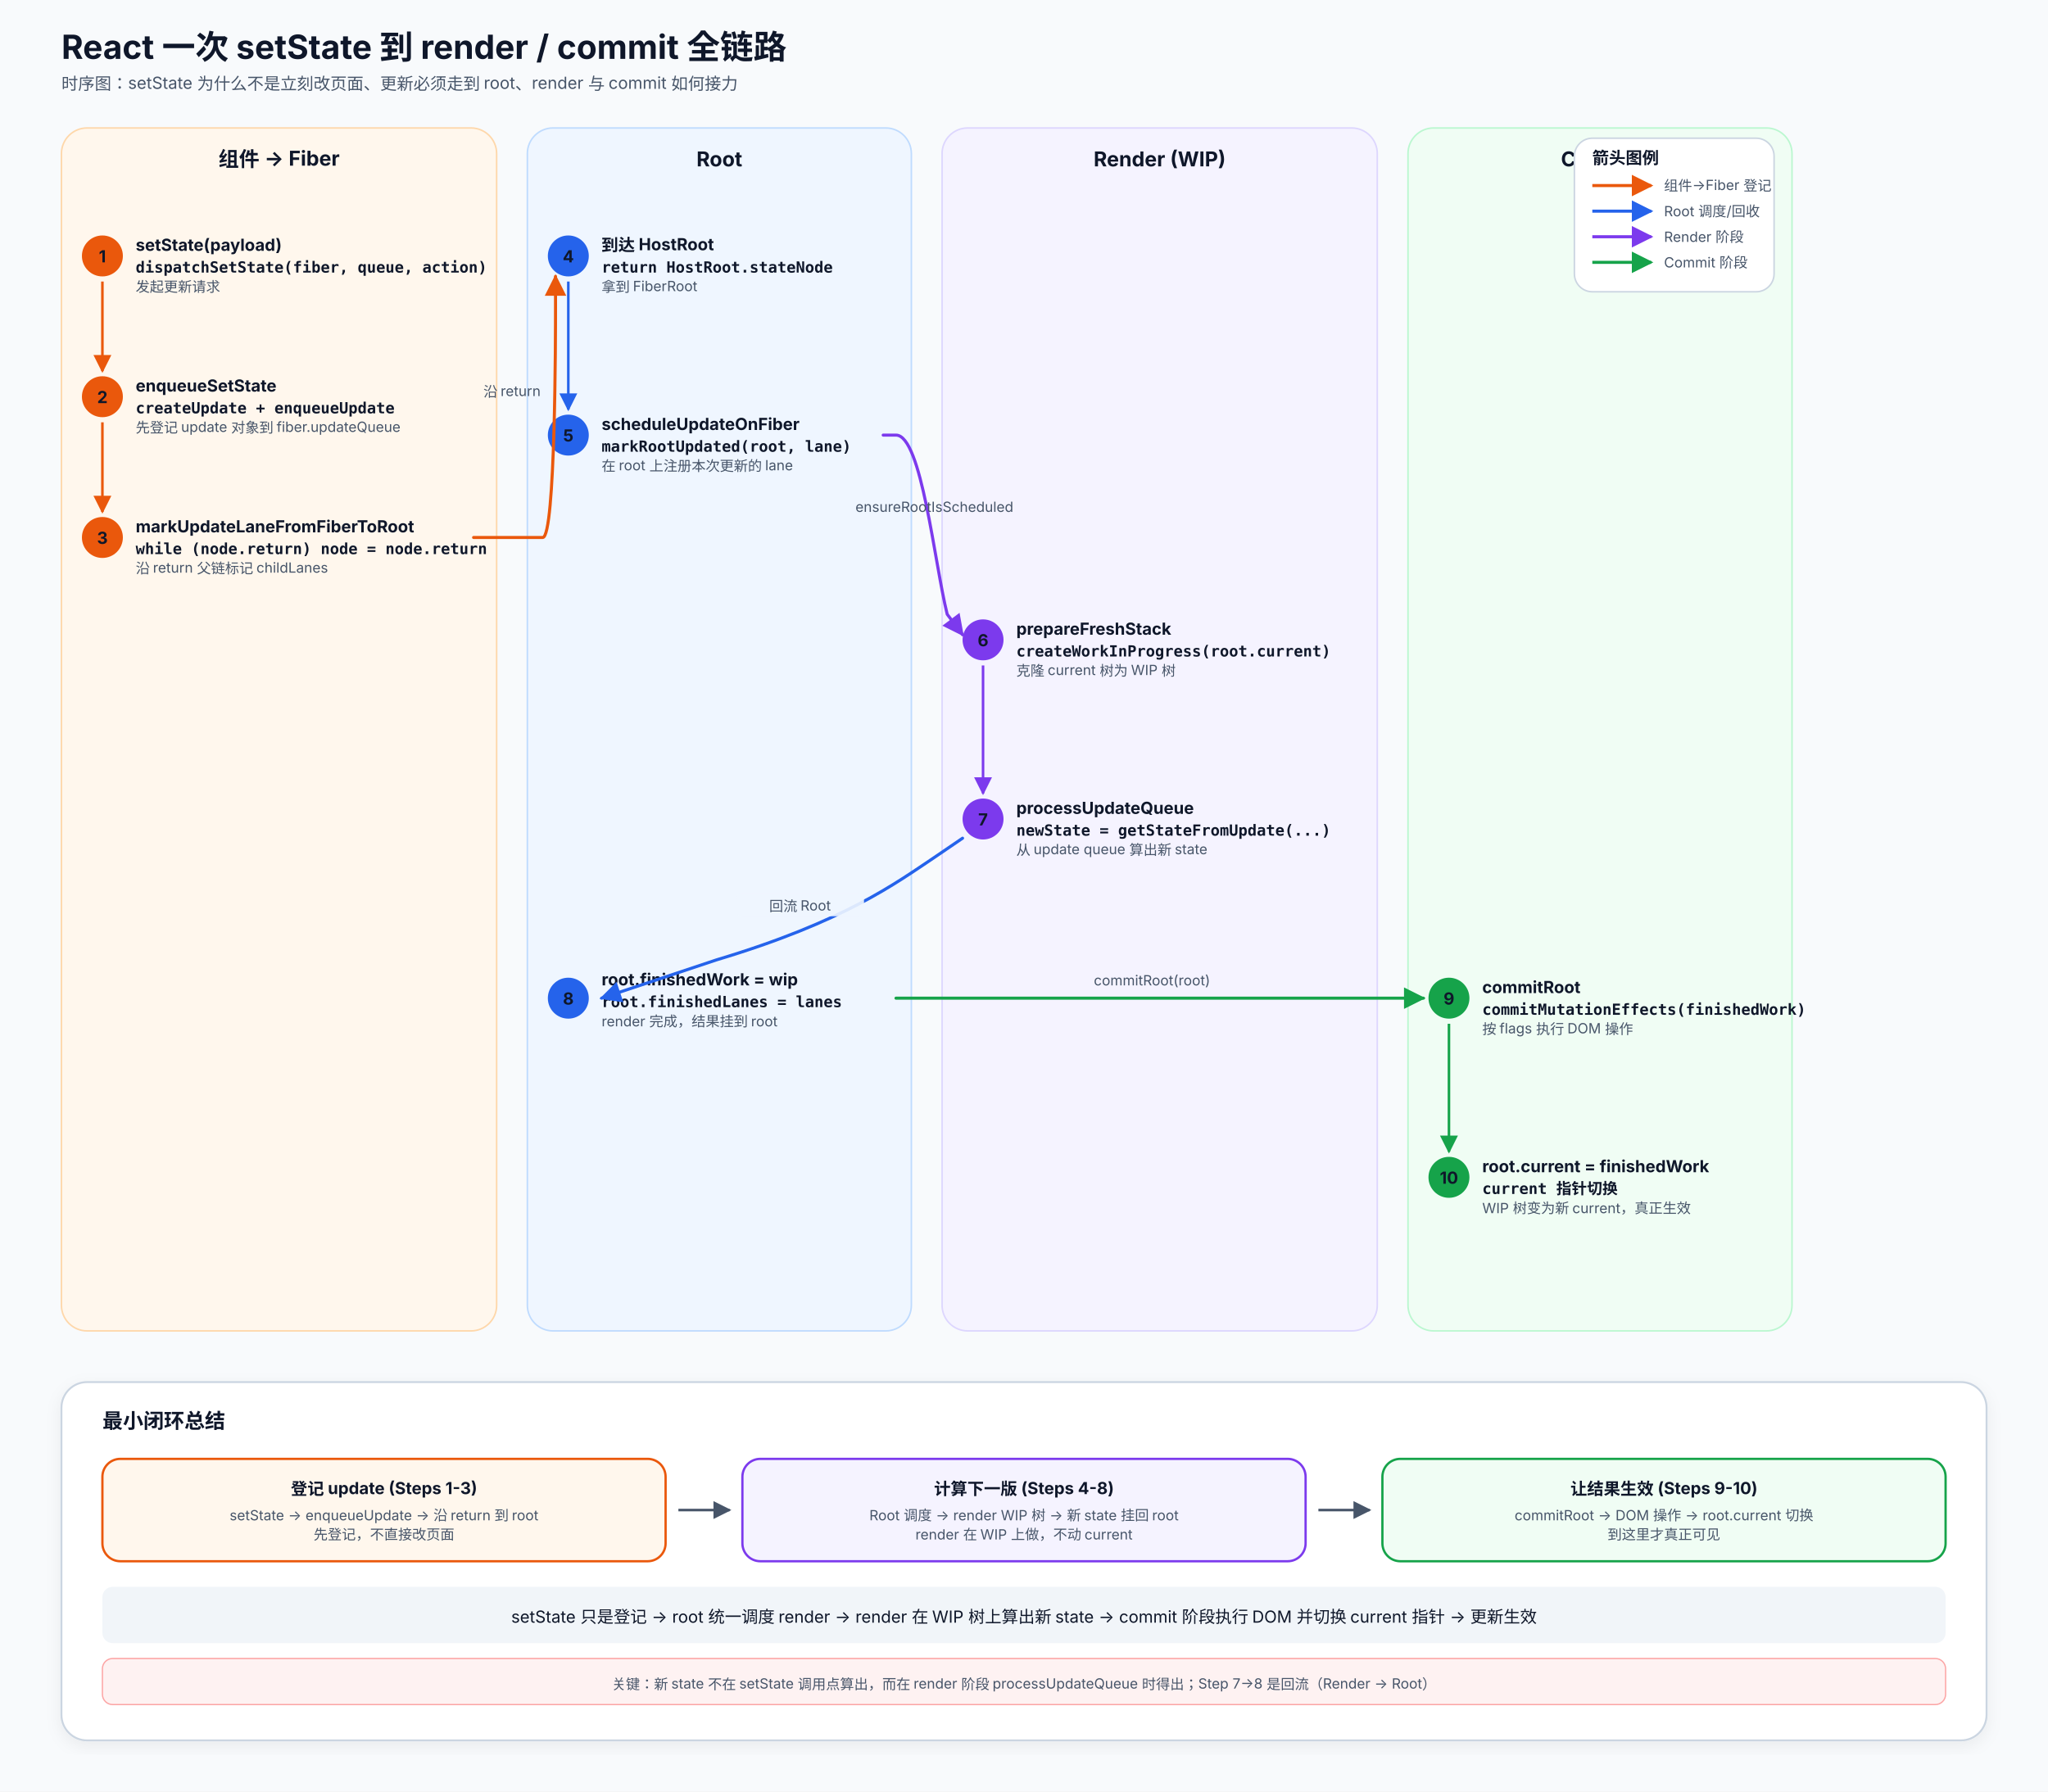
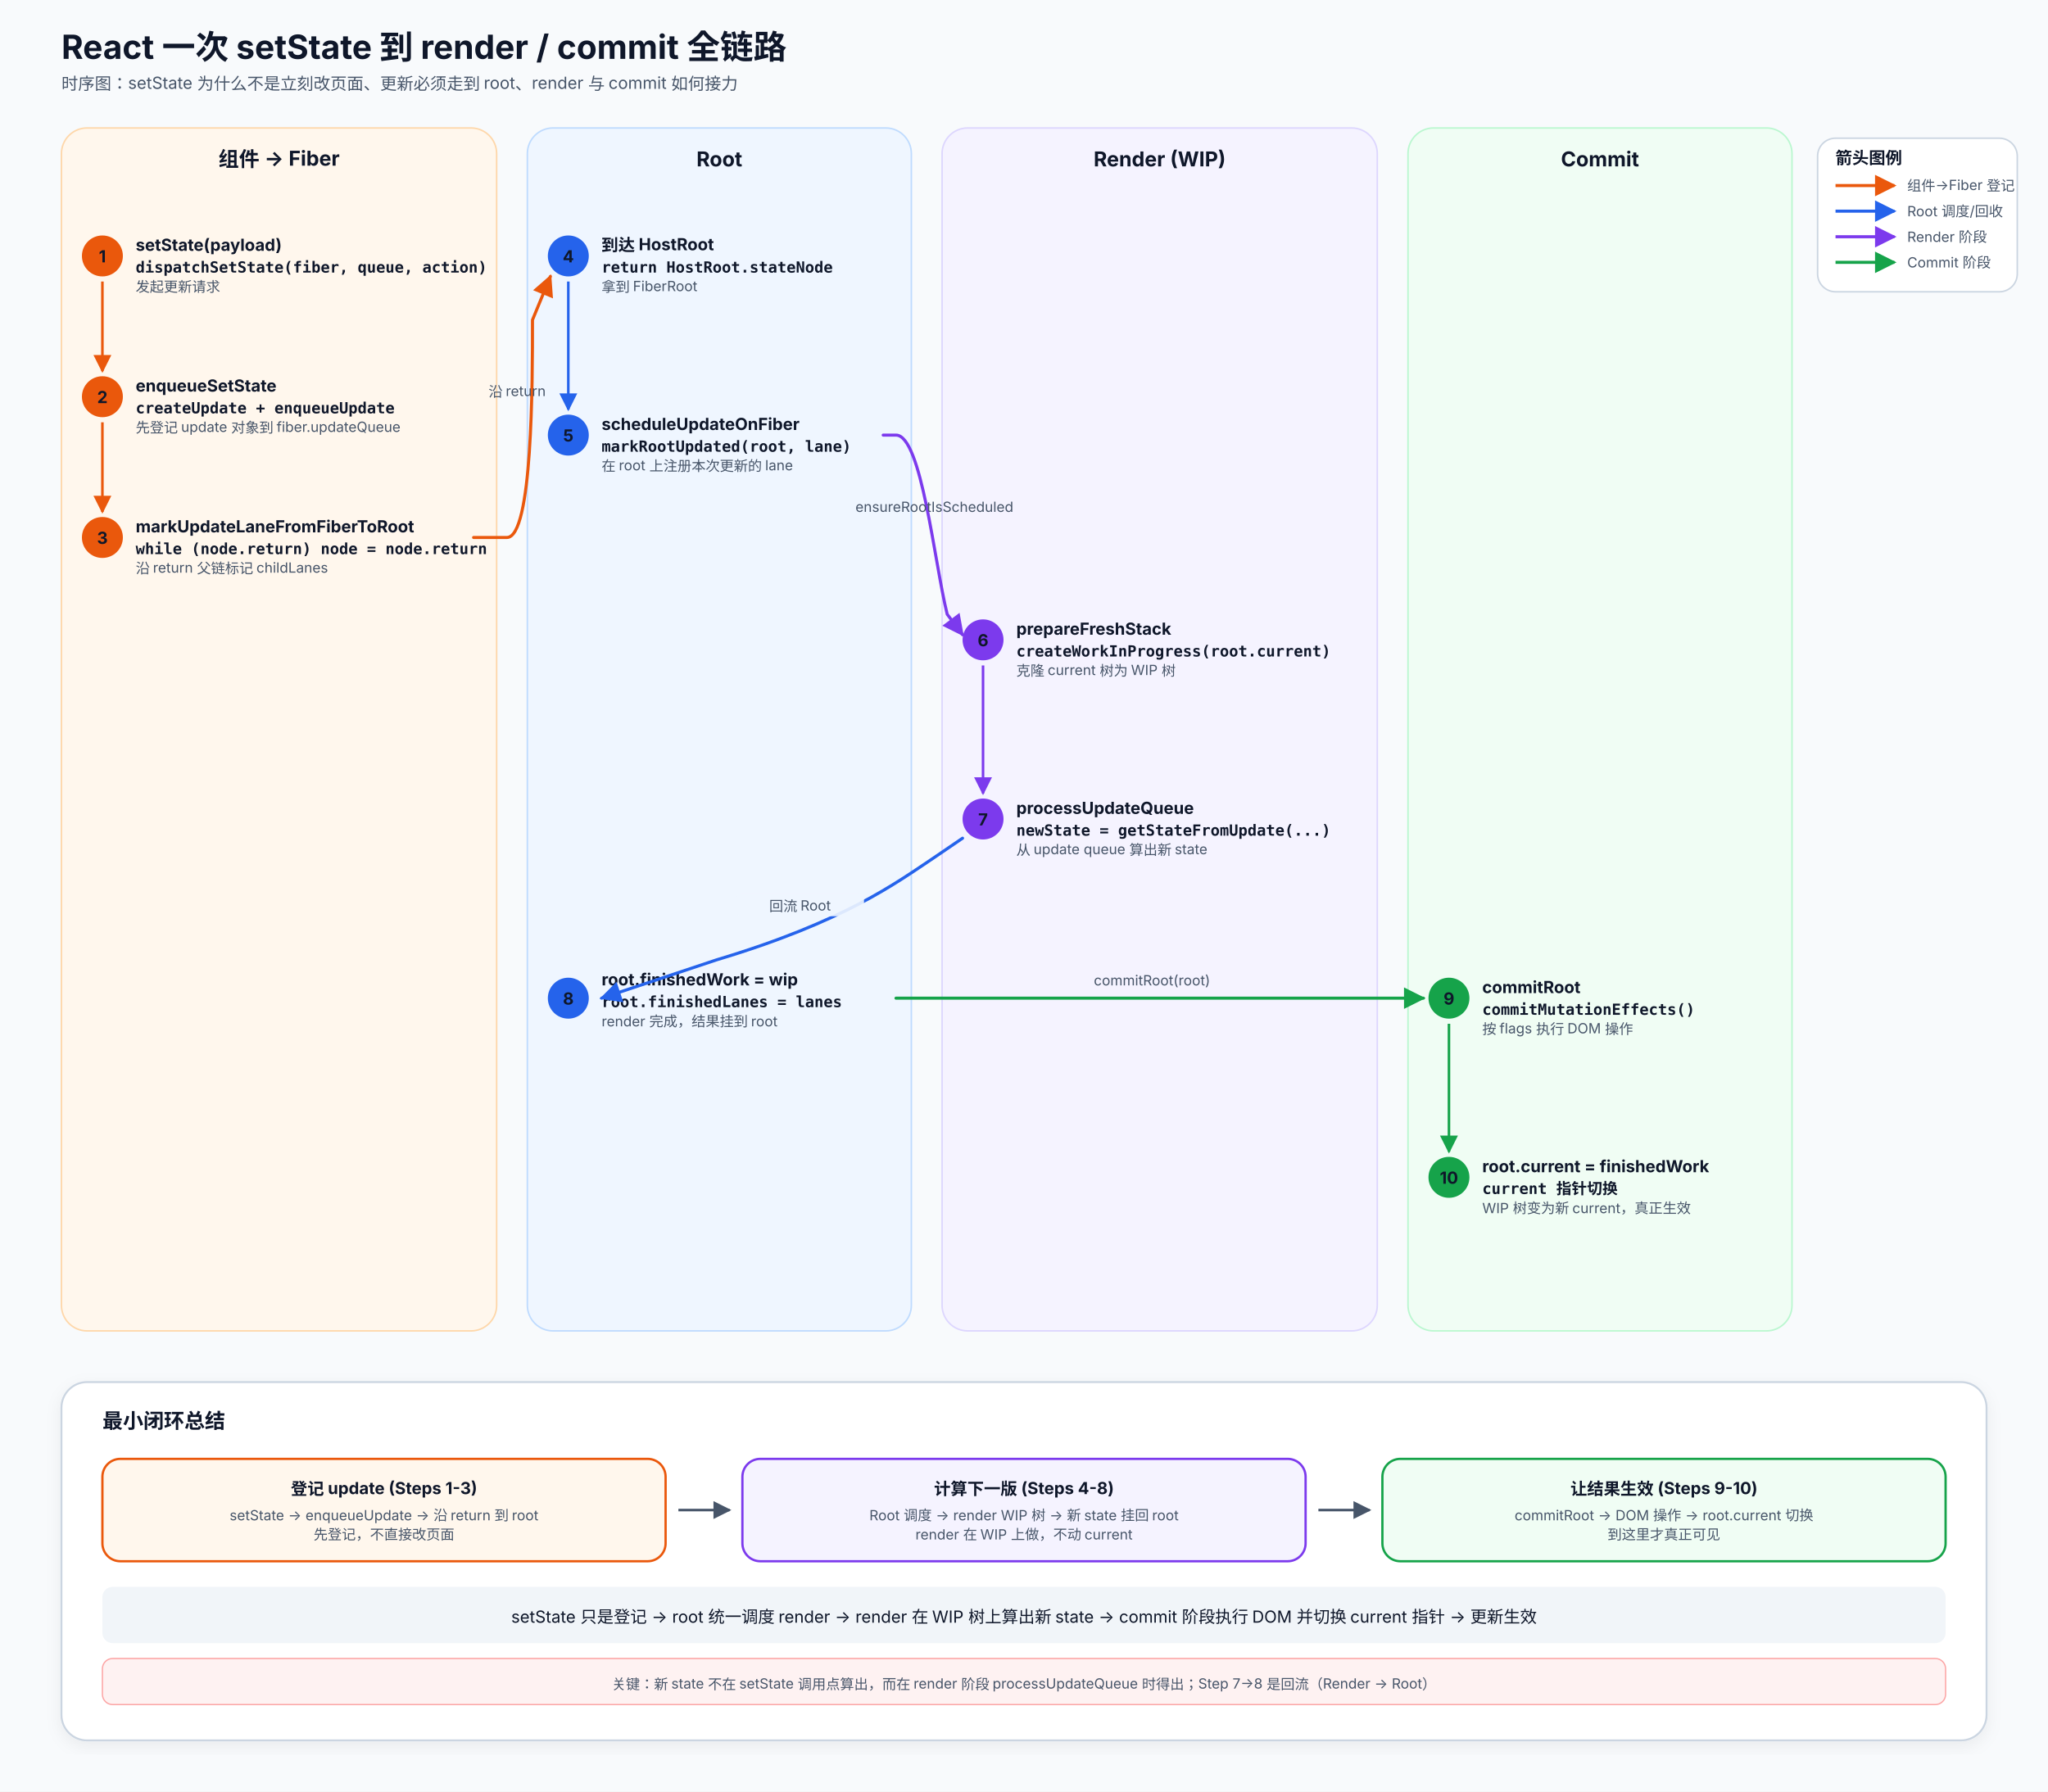
<svg xmlns="http://www.w3.org/2000/svg" width="1600" height="1400" viewBox="0 0 1600 1400">
  <defs>
    <style>
      .title   { font: 700 26px 'Inter','Noto Sans SC','PingFang SC','Microsoft YaHei',sans-serif; fill: #0f172a; }
      .sub     { font: 400 13px 'Inter','Noto Sans SC','PingFang SC','Microsoft YaHei',sans-serif; fill: #475569; }
      .heading { font: 700 16px 'Inter','Noto Sans SC','PingFang SC','Microsoft YaHei',sans-serif; fill: #0f172a; }
      .label   { font: 700 13px 'Inter','Noto Sans SC','PingFang SC','Microsoft YaHei',sans-serif; fill: #0f172a; }
      .body    { font: 400 13px 'Inter','Noto Sans SC','PingFang SC','Microsoft YaHei',sans-serif; fill: #0f172a; }
      .hint    { font: 400 11px 'Inter','Noto Sans SC','PingFang SC','Microsoft YaHei',sans-serif; fill: #475569; }
      .mono    { font: 600 12px 'JetBrains Mono','Fira Code','SFMono-Regular',monospace; fill: #0f172a; }
      .shadow  { filter: url(#shadow-filter); }
    </style>
    <filter id="shadow-filter" x="-4%" y="-4%" width="108%" height="108%">
      <feDropShadow dx="0" dy="4" stdDeviation="6" flood-color="rgba(15,23,42,0.06)" />
    </filter>
    <marker id="arr-blue" viewBox="0 0 10 10" refX="9" refY="5" markerWidth="7" markerHeight="7" orient="auto-start-reverse">
      <path d="M0 0L10 5L0 10z" fill="#2563eb" />
    </marker>
    <marker id="arr-orange" viewBox="0 0 10 10" refX="9" refY="5" markerWidth="7" markerHeight="7" orient="auto-start-reverse">
      <path d="M0 0L10 5L0 10z" fill="#ea580c" />
    </marker>
    <marker id="arr-purple" viewBox="0 0 10 10" refX="9" refY="5" markerWidth="7" markerHeight="7" orient="auto-start-reverse">
      <path d="M0 0L10 5L0 10z" fill="#7c3aed" />
    </marker>
    <marker id="arr-green" viewBox="0 0 10 10" refX="9" refY="5" markerWidth="7" markerHeight="7" orient="auto-start-reverse">
      <path d="M0 0L10 5L0 10z" fill="#16a34a" />
    </marker>
    <marker id="arr-slate" viewBox="0 0 10 10" refX="9" refY="5" markerWidth="7" markerHeight="7" orient="auto-start-reverse">
      <path d="M0 0L10 5L0 10z" fill="#475569" />
    </marker>
  </defs>
  <rect x="0" y="0" width="1600" height="1400" fill="#f8fafc" />
  <text x="48" y="46" class="title">React 一次 setState 到 render / commit 全链路</text>
  <text x="48" y="70" class="sub">时序图：setState 为什么不是立刻改页面、更新必须走到 root、render 与 commit 如何接力</text>
  <rect x="48" y="100" width="340" height="940" rx="20" fill="#fff7ed" stroke="#fed7aa" stroke-width="1.2" />
  <text x="218" y="130" class="heading" text-anchor="middle">组件 -&gt; Fiber</text>
  <rect x="412" y="100" width="300" height="940" rx="20" fill="#eff6ff" stroke="#bfdbfe" stroke-width="1.2" />
  <text x="562" y="130" class="heading" text-anchor="middle">Root</text>
  <rect x="736" y="100" width="340" height="940" rx="20" fill="#f5f3ff" stroke="#ddd6fe" stroke-width="1.2" />
  <text x="906" y="130" class="heading" text-anchor="middle">Render (WIP)</text>
  <rect x="1100" y="100" width="300" height="940" rx="20" fill="#f0fdf4" stroke="#bbf7d0" stroke-width="1.2" />
  <text x="1250" y="130" class="heading" text-anchor="middle">Commit</text>
  <circle cx="80" cy="200" r="16" fill="#ea580c" />
  <text x="80" y="205" class="label" text-anchor="middle" fill="#fff">1</text>
  <text x="106" y="196" class="label">setState(payload)</text>
  <text x="106" y="213" class="mono">dispatchSetState(fiber, queue, action)</text>
  <text x="106" y="228" class="hint">发起更新请求</text>
  <circle cx="80" cy="310" r="16" fill="#ea580c" />
  <text x="80" y="315" class="label" text-anchor="middle" fill="#fff">2</text>
  <text x="106" y="306" class="label">enqueueSetState</text>
  <text x="106" y="323" class="mono">createUpdate + enqueueUpdate</text>
  <text x="106" y="338" class="hint">先登记 update 对象到 fiber.updateQueue</text>
  <circle cx="80" cy="420" r="16" fill="#ea580c" />
  <text x="80" y="425" class="label" text-anchor="middle" fill="#fff">3</text>
  <text x="106" y="416" class="label">markUpdateLaneFromFiberToRoot</text>
  <text x="106" y="433" class="mono">while (node.return) node = node.return</text>
  <text x="106" y="448" class="hint">沿 return 父链标记 childLanes</text>
  <circle cx="444" cy="200" r="16" fill="#2563eb" />
  <text x="444" y="205" class="label" text-anchor="middle" fill="#fff">4</text>
  <text x="470" y="196" class="label">到达 HostRoot</text>
  <text x="470" y="213" class="mono">return HostRoot.stateNode</text>
  <text x="470" y="228" class="hint">拿到 FiberRoot</text>
  <circle cx="444" cy="340" r="16" fill="#2563eb" />
  <text x="444" y="345" class="label" text-anchor="middle" fill="#fff">5</text>
  <text x="470" y="336" class="label">scheduleUpdateOnFiber</text>
  <text x="470" y="353" class="mono">markRootUpdated(root, lane)</text>
  <text x="470" y="368" class="hint">在 root 上注册本次更新的 lane</text>
  <circle cx="768" cy="500" r="16" fill="#7c3aed" />
  <text x="768" y="505" class="label" text-anchor="middle" fill="#fff">6</text>
  <text x="794" y="496" class="label">prepareFreshStack</text>
  <text x="794" y="513" class="mono">createWorkInProgress(root.current)</text>
  <text x="794" y="528" class="hint">克隆 current 树为 WIP 树</text>
  <circle cx="768" cy="640" r="16" fill="#7c3aed" />
  <text x="768" y="645" class="label" text-anchor="middle" fill="#fff">7</text>
  <text x="794" y="636" class="label">processUpdateQueue</text>
  <text x="794" y="653" class="mono">newState = getStateFromUpdate(...)</text>
  <text x="794" y="668" class="hint">从 update queue 算出新 state</text>
  <circle cx="444" cy="780" r="16" fill="#2563eb" />
  <text x="444" y="785" class="label" text-anchor="middle" fill="#fff">8</text>
  <text x="470" y="770" class="label">root.finishedWork = wip</text>
  <text x="470" y="787" class="mono">root.finishedLanes = lanes</text>
  <text x="470" y="802" class="hint">render 完成，结果挂到 root</text>
  <circle cx="1132" cy="780" r="16" fill="#16a34a" />
  <text x="1132" y="785" class="label" text-anchor="middle" fill="#fff">9</text>
  <text x="1158" y="776" class="label">commitRoot</text>
-   <text x="1158" y="793" class="mono">commitMutationEffects(finishedWork)</text>
+   <text x="1158" y="793" class="mono">commitMutationEffects()</text>
  <text x="1158" y="808" class="hint">按 flags 执行 DOM 操作</text>
  <circle cx="1132" cy="920" r="16" fill="#16a34a" />
  <text x="1132" y="925" class="label" text-anchor="middle" fill="#fff">10</text>
  <text x="1158" y="916" class="label">root.current = finishedWork</text>
  <text x="1158" y="933" class="mono">current 指针切换</text>
  <text x="1158" y="948" class="hint">WIP 树变为新 current，真正生效</text>
  <line x1="80" y1="220" x2="80" y2="290" stroke="#ea580c" stroke-width="2" marker-end="url(#arr-orange)" />
  <line x1="80" y1="330" x2="80" y2="400" stroke="#ea580c" stroke-width="2" marker-end="url(#arr-orange)" />
  <line x1="444" y1="220" x2="444" y2="320" stroke="#2563eb" stroke-width="2" marker-end="url(#arr-blue)" />
  <line x1="768" y1="520" x2="768" y2="620" stroke="#7c3aed" stroke-width="2" marker-end="url(#arr-purple)" />
  <line x1="1132" y1="800" x2="1132" y2="900" stroke="#16a34a" stroke-width="2" marker-end="url(#arr-green)" />
-   <path d="M 370 420 L 424 420 C 434 420 434 260 434 240 L 434 216" stroke="#ea580c" stroke-width="2.4" fill="none" stroke-linecap="round" stroke-linejoin="round" marker-end="url(#arr-orange)" />
-   <text x="400" y="310" class="hint" text-anchor="middle">沿 return</text>
+   <path d="M 370 420 L 396 420 C 416 420 416 300 416 250 L 430 216" stroke="#ea580c" stroke-width="2.4" fill="none" stroke-linecap="round" stroke-linejoin="round" marker-end="url(#arr-orange)" />
+   <text x="404" y="310" class="hint" text-anchor="middle">沿 return</text>
  <path d="M 690 340 L 700 340 C 720 340 730 440 740 480 L 752 496" stroke="#7c3aed" stroke-width="2.4" fill="none" stroke-linecap="round" stroke-linejoin="round" marker-end="url(#arr-purple)" />
  <text x="730" y="400" class="hint" text-anchor="middle">ensureRootIsScheduled</text>
  <path d="M 752 655 L 730 670 C 700 690 660 720 560 750 L 470 780" stroke="#2563eb" stroke-width="2.4" fill="none" stroke-linecap="round" stroke-linejoin="round" marker-end="url(#arr-blue)" />
  <rect x="575" y="698" width="100" height="18" rx="4" fill="#eff6ff" opacity="0.9" />
  <text x="625" y="712" class="hint" text-anchor="middle" fill="#2563eb" font-weight="700">回流 Root</text>
  <line x1="700" y1="780" x2="1112" y2="780" stroke="#16a34a" stroke-width="2.4" fill="none" stroke-linecap="round" marker-end="url(#arr-green)" />
  <text x="900" y="770" class="hint" text-anchor="middle">commitRoot(root)</text>
-   <rect x="1230" y="108" width="156" height="120" rx="14" fill="#fff" stroke="#cbd5e1" stroke-width="1.2" />
-   <text x="1244" y="128" class="label">箭头图例</text>
-   <line x1="1244" y1="145" x2="1290" y2="145" stroke="#ea580c" stroke-width="2.4" marker-end="url(#arr-orange)" />
-   <text x="1300" y="149" class="hint">组件-&gt;Fiber 登记</text>
-   <line x1="1244" y1="165" x2="1290" y2="165" stroke="#2563eb" stroke-width="2.4" marker-end="url(#arr-blue)" />
-   <text x="1300" y="169" class="hint">Root 调度/回收</text>
-   <line x1="1244" y1="185" x2="1290" y2="185" stroke="#7c3aed" stroke-width="2.4" marker-end="url(#arr-purple)" />
-   <text x="1300" y="189" class="hint">Render 阶段</text>
-   <line x1="1244" y1="205" x2="1290" y2="205" stroke="#16a34a" stroke-width="2.4" marker-end="url(#arr-green)" />
-   <text x="1300" y="209" class="hint">Commit 阶段</text>
+   <rect x="1420" y="108" width="156" height="120" rx="14" fill="#fff" stroke="#cbd5e1" stroke-width="1.2" />
+   <text x="1434" y="128" class="label">箭头图例</text>
+   <line x1="1434" y1="145" x2="1480" y2="145" stroke="#ea580c" stroke-width="2.4" marker-end="url(#arr-orange)" />
+   <text x="1490" y="149" class="hint">组件-&gt;Fiber 登记</text>
+   <line x1="1434" y1="165" x2="1480" y2="165" stroke="#2563eb" stroke-width="2.4" marker-end="url(#arr-blue)" />
+   <text x="1490" y="169" class="hint">Root 调度/回收</text>
+   <line x1="1434" y1="185" x2="1480" y2="185" stroke="#7c3aed" stroke-width="2.4" marker-end="url(#arr-purple)" />
+   <text x="1490" y="189" class="hint">Render 阶段</text>
+   <line x1="1434" y1="205" x2="1480" y2="205" stroke="#16a34a" stroke-width="2.4" marker-end="url(#arr-green)" />
+   <text x="1490" y="209" class="hint">Commit 阶段</text>
  <rect x="48" y="1080" width="1504" height="280" rx="20" fill="#ffffff" stroke="#cbd5e1" stroke-width="1.5" class="shadow" />
  <text x="80" y="1116" class="heading">最小闭环总结</text>
  <rect x="80" y="1140" width="440" height="80" rx="14" fill="#fff7ed" stroke="#ea580c" stroke-width="1.8" />
  <text x="300" y="1168" class="label" text-anchor="middle" fill="#ea580c">登记 update (Steps 1-3)</text>
  <text x="300" y="1188" class="hint" text-anchor="middle">setState -&gt; enqueueUpdate -&gt; 沿 return 到 root</text>
  <text x="300" y="1203" class="hint" text-anchor="middle">先登记，不直接改页面</text>
  <line x1="530" y1="1180" x2="570" y2="1180" stroke="#475569" stroke-width="2" marker-end="url(#arr-slate)" />
  <rect x="580" y="1140" width="440" height="80" rx="14" fill="#f5f3ff" stroke="#7c3aed" stroke-width="1.8" />
  <text x="800" y="1168" class="label" text-anchor="middle" fill="#7c3aed">计算下一版 (Steps 4-8)</text>
  <text x="800" y="1188" class="hint" text-anchor="middle">Root 调度 -&gt; render WIP 树 -&gt; 新 state 挂回 root</text>
  <text x="800" y="1203" class="hint" text-anchor="middle">render 在 WIP 上做，不动 current</text>
  <line x1="1030" y1="1180" x2="1070" y2="1180" stroke="#475569" stroke-width="2" marker-end="url(#arr-slate)" />
  <rect x="1080" y="1140" width="440" height="80" rx="14" fill="#f0fdf4" stroke="#16a34a" stroke-width="1.8" />
  <text x="1300" y="1168" class="label" text-anchor="middle" fill="#16a34a">让结果生效 (Steps 9-10)</text>
  <text x="1300" y="1188" class="hint" text-anchor="middle">commitRoot -&gt; DOM 操作 -&gt; root.current 切换</text>
  <text x="1300" y="1203" class="hint" text-anchor="middle">到这里才真正可见</text>
  <rect x="80" y="1240" width="1440" height="44" rx="8" fill="#f1f5f9" stroke="none" />
  <text x="800" y="1268" class="body" text-anchor="middle">
    setState 只是登记 -&gt; root 统一调度 render -&gt; render 在 WIP 树上算出新 state -&gt; commit 阶段执行 DOM 并切换 current 指针 -&gt; 更新生效
  </text>
  <rect x="80" y="1296" width="1440" height="36" rx="8" fill="#fef2f2" stroke="#fca5a5" stroke-width="1" />
  <text x="800" y="1320" class="hint" text-anchor="middle" fill="#dc2626" font-weight="700">
    关键：新 state 不在 setState 调用点算出，而在 render 阶段 processUpdateQueue 时得出；Step 7-&gt;8 是回流（Render -&gt; Root）
  </text>
</svg>
